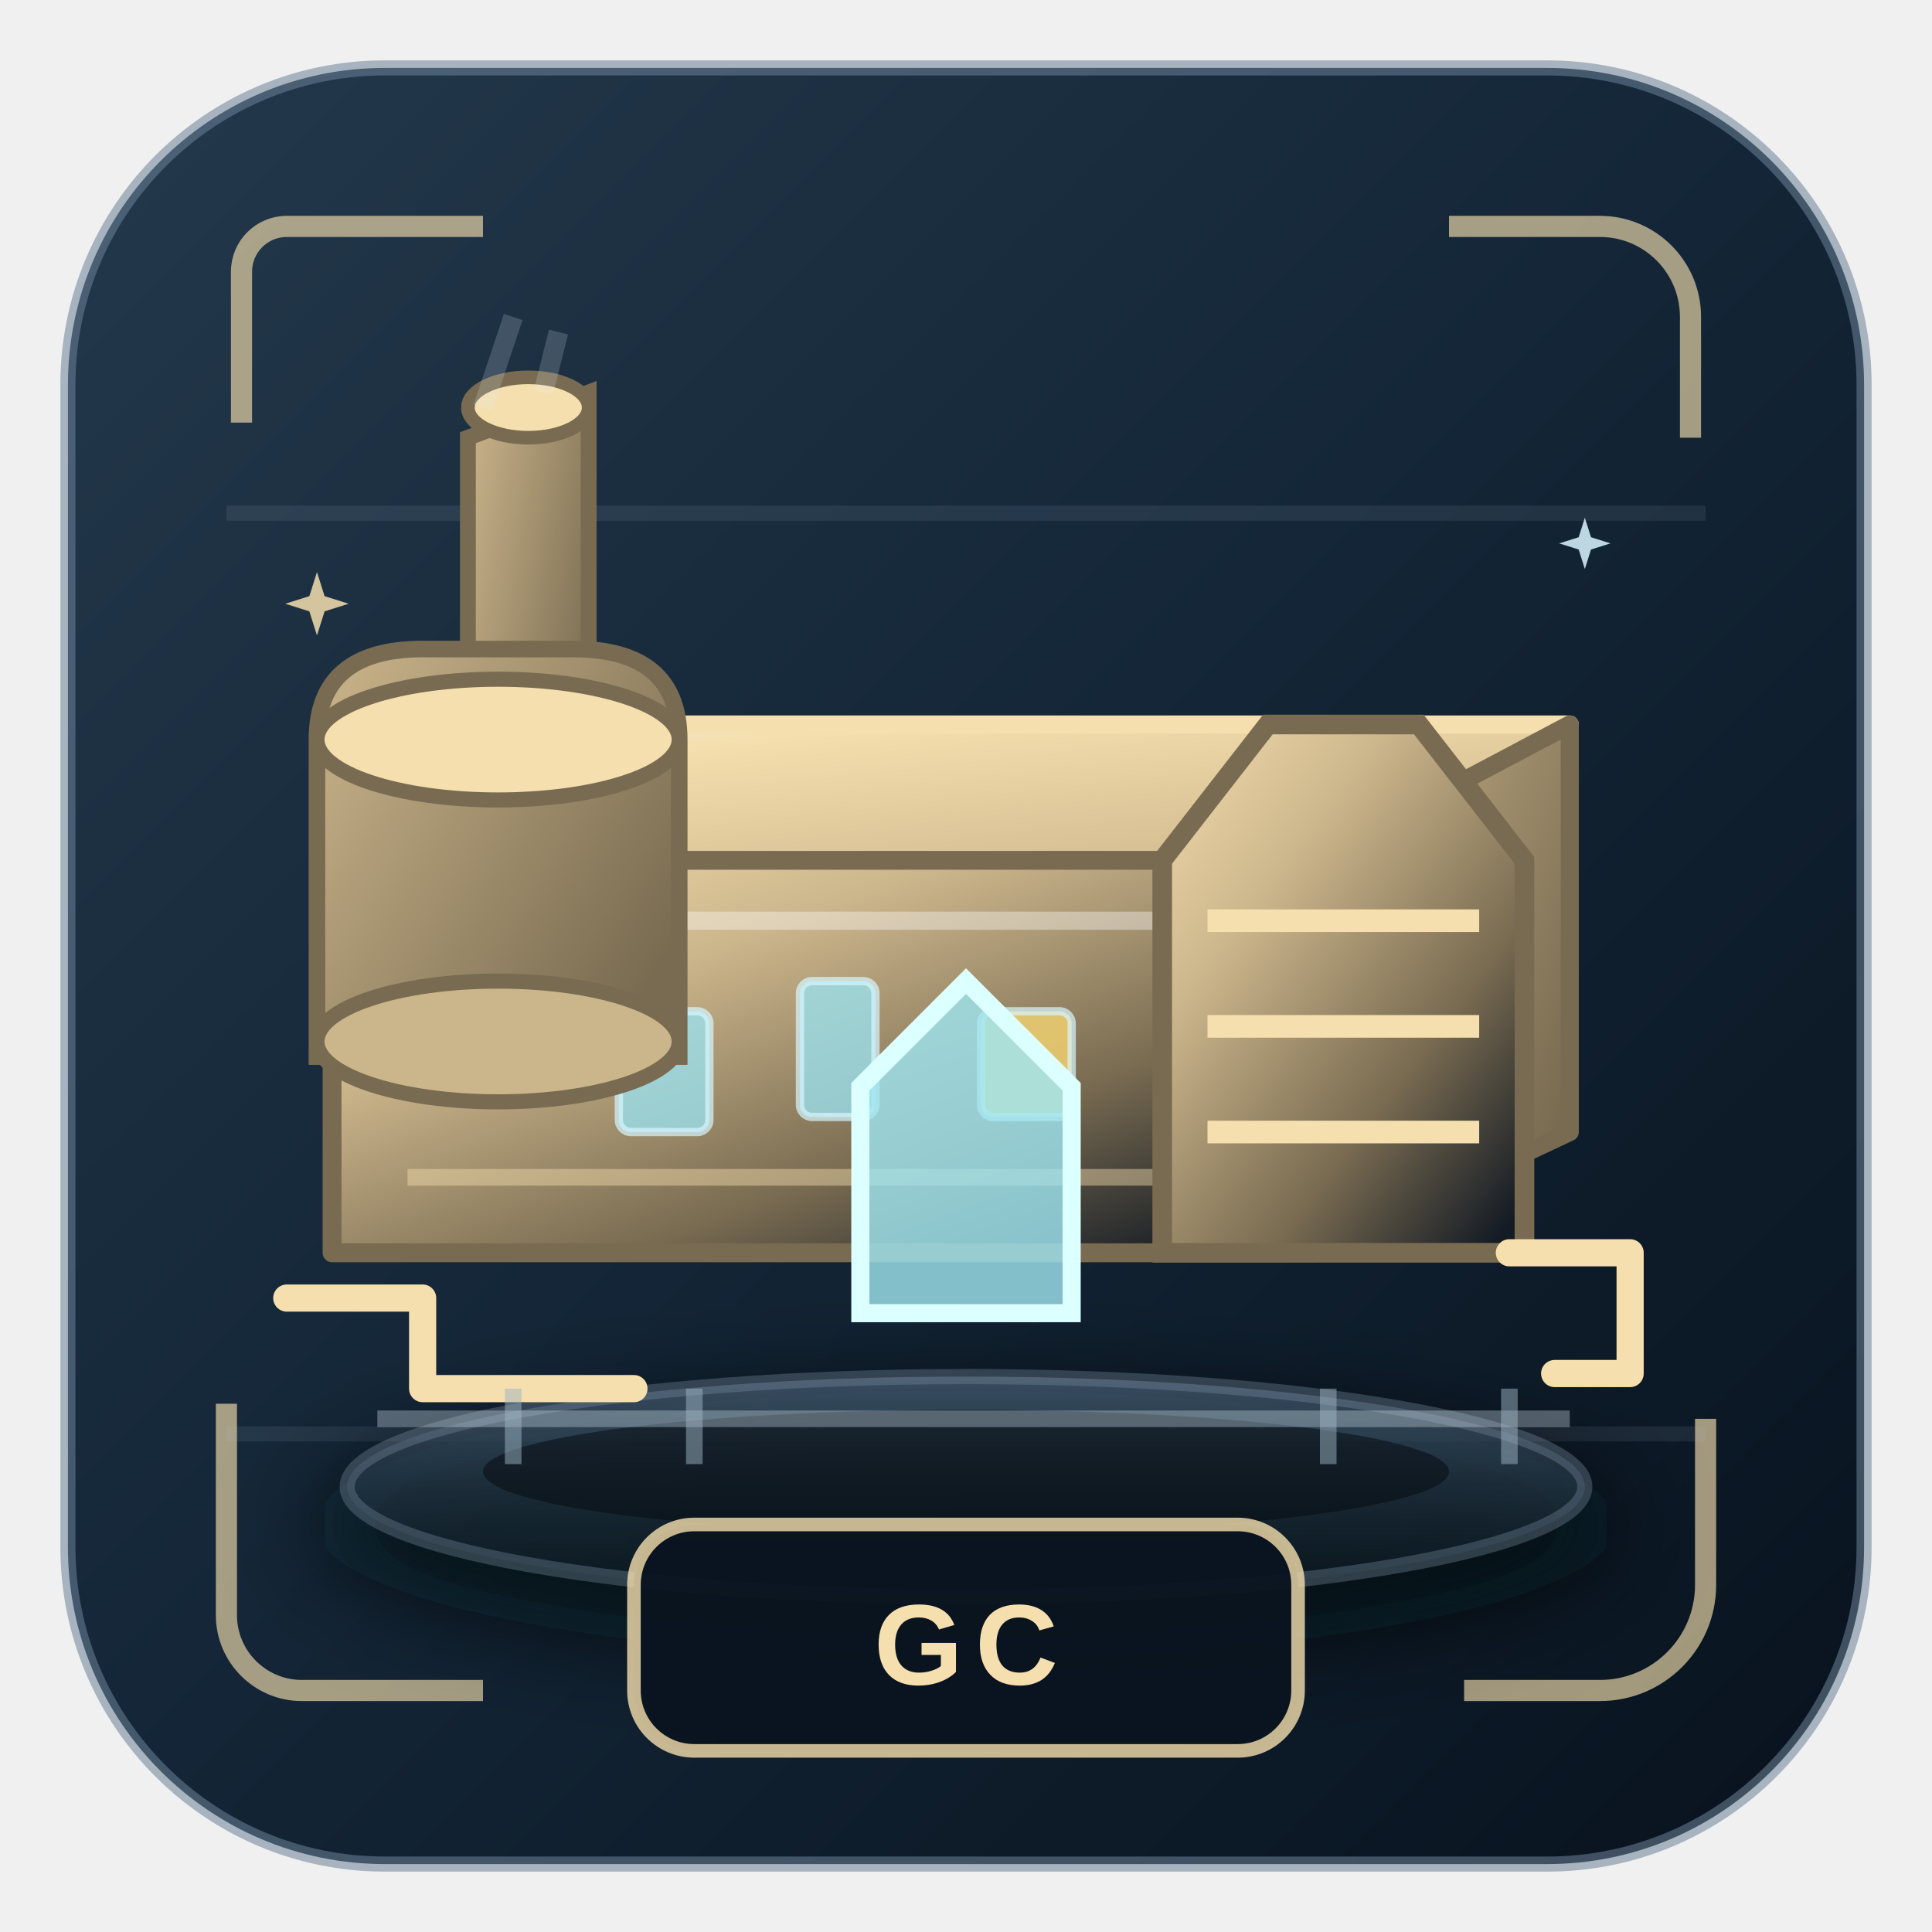
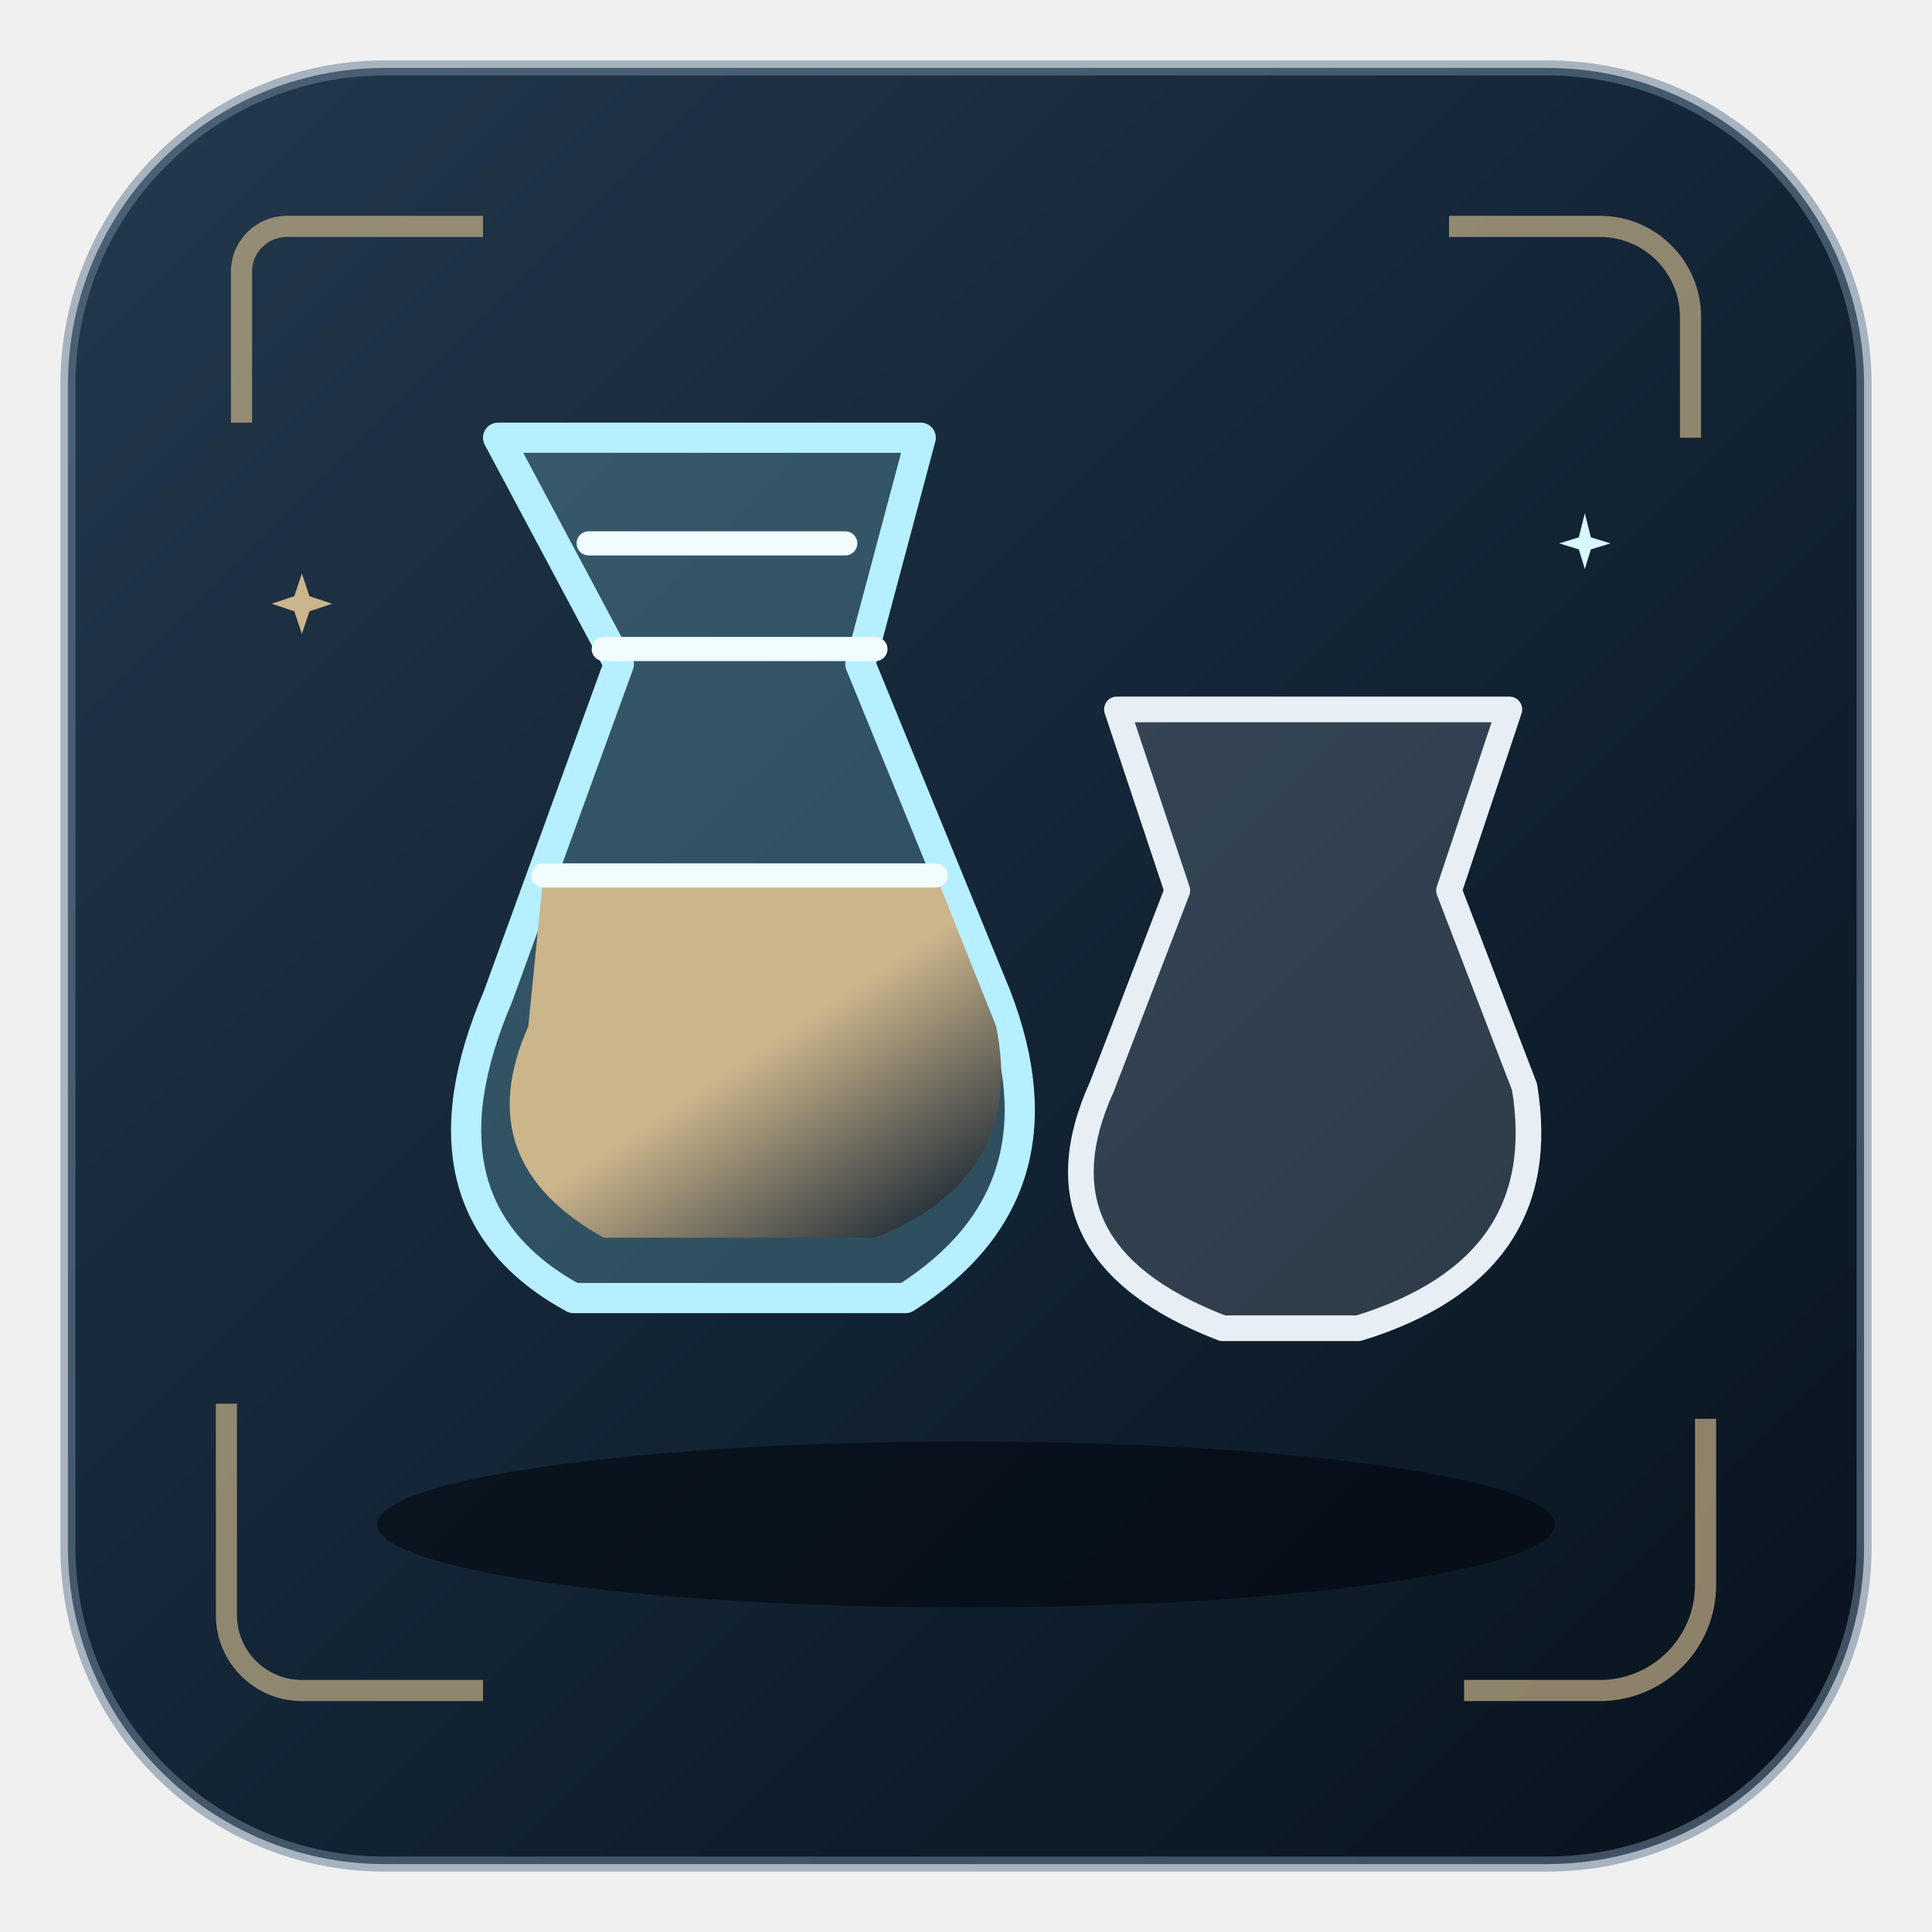
- <svg xmlns="http://www.w3.org/2000/svg" width="128" height="128" viewBox="0 0 128 128" role="img" aria-labelledby="omega-glass-ceramics-plant-title omega-glass-ceramics-plant-desc" data-omega-icon-kind="factory" data-omega-icon-id="GLASS_CERAMICS_PLANT">
+ <svg xmlns="http://www.w3.org/2000/svg" width="128" height="128" viewBox="0 0 128 128" role="img" aria-labelledby="omega-glass-ceramics-plant-title omega-glass-ceramics-plant-desc" data-omega-icon-kind="factory" data-omega-icon-id="GLASS_CERAMICS_PLANT" data-omega-icon-motif="glassware-and-ceramic">
  <defs>
-     <linearGradient id="omega-glass-ceramics-plant-bg" x1="0" y1="0" x2="1" y2="1">
+     <linearGradient id="glass-ceramics-plant-bg" x1="0" y1="0" x2="1" y2="1">
      <stop offset="0" stop-color="#24394c" />
      <stop offset=".5" stop-color="#132536" />
      <stop offset="1" stop-color="#08121d" />
    </linearGradient>
-     <linearGradient id="omega-glass-ceramics-plant-metal" x1="0" y1="0" x2=".9" y2="1">
-       <stop offset="0" stop-color="#f5dfae" />
-       <stop offset=".32" stop-color="#cbb58b" />
-       <stop offset=".7" stop-color="#796b51" />
-       <stop offset="1" stop-color="#141b24" />
+     <linearGradient id="glass-ceramics-plant-accent" x1="0" y1="0" x2=".9" y2="1">
+       <stop offset="0" stop-color="#cbb58b" />
+       <stop offset=".52" stop-color="#cbb58b" />
+       <stop offset="1" stop-color="#142332" />
    </linearGradient>
-     <linearGradient id="omega-glass-ceramics-plant-top" x1="0" y1="0" x2="1" y2="1">
-       <stop offset="0" stop-color="#ffffff" stop-opacity=".9" />
-       <stop offset=".22" stop-color="#f5dfae" />
-       <stop offset="1" stop-color="#cbb58b" />
-     </linearGradient>
-     <linearGradient id="omega-glass-ceramics-plant-side" x1="0" y1="0" x2="1" y2=".7">
-       <stop offset="0" stop-color="#cbb58b" />
-       <stop offset="1" stop-color="#796b51" />
-     </linearGradient>
-     <linearGradient id="omega-glass-ceramics-plant-floor" x1="0" y1="0" x2="0" y2="1">
-       <stop offset="0" stop-color="#41576b" stop-opacity=".85" />
-       <stop offset="1" stop-color="#172534" stop-opacity=".25" />
-     </linearGradient>
-     <filter id="omega-glass-ceramics-plant-shadow" x="-40%" y="-40%" width="180%" height="200%">
-       <feGaussianBlur stdDeviation="3.1" />
-     </filter>
  </defs>
-   <rect x="4.5" y="4.5" width="119" height="119" rx="21" fill="url(#omega-glass-ceramics-plant-bg)" stroke="#6b8297" stroke-opacity=".55" stroke-width="1" />
-   <path d="M16 28V18a3 3 0 0 1 3-3h13M96 15h10a6 6 0 0 1 6 6v8M15 93v14a5 5 0 0 0 5 5h12M97 112h9a7 7 0 0 0 7-7V94" fill="none" stroke="#f5dfae" stroke-opacity=".65" stroke-width="1.4" />
-   <path d="M15 34H113M15 95H113" stroke="#a5bac8" stroke-opacity=".11" />
-   <ellipse cx="64" cy="101" rx="43" ry="8.8" fill="#02070d" opacity=".7" filter="url(#omega-glass-ceramics-plant-shadow)" />
-   <ellipse cx="64" cy="98.5" rx="41" ry="7.3" fill="url(#omega-glass-ceramics-plant-floor)" stroke="#75889a" stroke-opacity=".38" />
-   <ellipse cx="64" cy="97.5" rx="32" ry="4.1" fill="#030a10" opacity=".52" />
-   <g stroke-linejoin="round">
-     <path d="M22 57 39 48 104 48 87 57Z" fill="url(#omega-glass-ceramics-plant-top)" stroke="#f5dfae" stroke-width="1.2" />
-     <path d="M22 57 87 57 87 83 22 83Z" fill="url(#omega-glass-ceramics-plant-metal)" stroke="#796b51" stroke-width="1.25" />
-     <path d="M87 57 104 48 104 75 87 83Z" fill="url(#omega-glass-ceramics-plant-side)" stroke="#796b51" stroke-width="1.2" />
-     <path d="M27 61H82" stroke="#fff" stroke-opacity=".38" stroke-width="1.2" />
-     <path d="M27 78H82" stroke="#f5dfae" stroke-opacity=".45" stroke-width="1.1" />
+   <rect x="4.5" y="4.5" width="119" height="119" rx="21" fill="url(#glass-ceramics-plant-bg)" stroke="#6b8297" stroke-opacity=".55" />
+   <path d="M16 28V18a3 3 0 0 1 3-3h13M96 15h10a6 6 0 0 1 6 6v8M15 93v14a5 5 0 0 0 5 5h12M97 112h9a7 7 0 0 0 7-7V94" fill="none" stroke="#cbb58b" stroke-opacity=".68" stroke-width="1.4" />
+   <ellipse cx="64" cy="101" rx="39" ry="5.5" fill="#02070d" opacity=".58" />
+   <g stroke-linecap="round" stroke-linejoin="round">
+     <path d="M33 29H61L57 44 66 66Q71 79 60 86H38Q27 80 33 66L41 44Z" fill="#8bd8ec" fill-opacity=".24" stroke="#b6efff" stroke-width="2" />
+     <path d="M36 58H62L66 68Q68 78 58 82H40Q31 77 35 68Z" fill="url(#glass-ceramics-plant-accent)" />
+     <path d="M36 58H62M39 36H56M40 43H58" stroke="#f1fcff" stroke-width="1.6" />
+     <path d="M74 47H100L96 59 101 72Q103 84 90 88H81Q68 83 73 72L78 59Z" fill="#e9f5ff" fill-opacity=".15" stroke="#e7eff5" stroke-width="1.7" />
+     <path d="M73 70H99" stroke="url(#glass-ceramics-plant-accent)" stroke-width="7" />
  </g>
-   <rect x="29.0" y="65" width="5" height="7" rx=".8" fill="#e6c96f" fill-opacity=".92" stroke="#d7f7ff" stroke-opacity=".7" stroke-width=".55" />
-   <rect x="41.0" y="67" width="6" height="8" rx=".8" fill="#9be4f3" fill-opacity=".75" stroke="#d7f7ff" stroke-opacity=".7" stroke-width=".55" />
-   <rect x="53.0" y="65" width="5" height="9" rx=".8" fill="#9be4f3" fill-opacity=".75" stroke="#d7f7ff" stroke-opacity=".7" stroke-width=".55" />
-   <rect x="65.0" y="67" width="6" height="7" rx=".8" fill="#e6c96f" fill-opacity=".92" stroke="#d7f7ff" stroke-opacity=".7" stroke-width=".55" />
-   <path d="M31 58V29L39 26V58Z" fill="url(#omega-glass-ceramics-plant-side)" stroke="#796b51" stroke-width="1.05" />
-   <ellipse cx="35" cy="27" rx="4" ry="2" fill="#f5dfae" stroke="#796b51" stroke-width=".9" />
-   <path d="M32 27l2-6M36 26l1-4" stroke="#e7f3fb" stroke-opacity=".18" stroke-width="1.3" />
-   <path d="M77 57 84 48 94 48 101 57V83H77Z" fill="url(#omega-glass-ceramics-plant-metal)" stroke="#796b51" stroke-width="1.3" />
-   <path d="M80 61H98M80 68H98M80 75H98" stroke="#f5dfae" stroke-width="1.5" />
-   <path d="M21 70V49Q21 43 28 43H38Q45 43 45 49V70Z" fill="url(#omega-glass-ceramics-plant-side)" stroke="#796b51" stroke-width="1.1" />
-   <ellipse cx="33" cy="49" rx="12" ry="4" fill="#f5dfae" stroke="#796b51" stroke-width="1" />
-   <ellipse cx="33" cy="69" rx="12" ry="4" fill="#cbb58b" stroke="#796b51" stroke-width="1" />
-   <path d="M57 87V72l7-7 7 7v15Z" fill="#9fe6f1" fill-opacity=".8" stroke="#dcffff" stroke-width="1.2" />
-   <path d="M19 86H28V92H42M100 83H108V91H103" fill="none" stroke="#f5dfae" stroke-width="1.8" stroke-linecap="round" stroke-linejoin="round" />
-   <path d="M25 94H104" stroke="#d2e3ed" stroke-opacity=".35" stroke-width="1.1" />
-   <path d="M34 92V97M46 92V97M88 92V97M100 92V97" stroke="#9eb4c4" stroke-opacity=".5" stroke-width="1.1" />
-   <rect x="42" y="101" width="44" height="15" rx="4" fill="#0a1420" fill-opacity=".95" stroke="#f5dfae" stroke-opacity=".8" stroke-width=".9" />
-   <text x="64" y="111.6" text-anchor="middle" font-family="Arial,Helvetica,sans-serif" font-size="7.6" font-weight="800" letter-spacing=".8" fill="#f5dfae">GC</text>
-   <path d="M21 37.9L21.504 39.496 23.1 40 21.504 40.504 21 42.1 20.496 40.504 18.9 40 20.496 39.496Z" fill="#f5dfae" opacity=".85" />
-   <path d="M105 34.3L105.408 35.592 106.7 36 105.408 36.408 105 37.7 104.592 36.408 103.3 36 104.592 35.592Z" fill="#d9f7ff" opacity=".85" />
+   <path d="M20 38 20.5 39.5 22 40 20.5 40.5 20 42 19.5 40.5 18 40 19.5 39.5Z" fill="#cbb58b" />
+   <path d="M105 34 105.4 35.6 106.7 36 105.4 36.4 105 37.7 104.6 36.4 103.3 36 104.6 35.6Z" fill="#d9f7ff" />
</svg>
